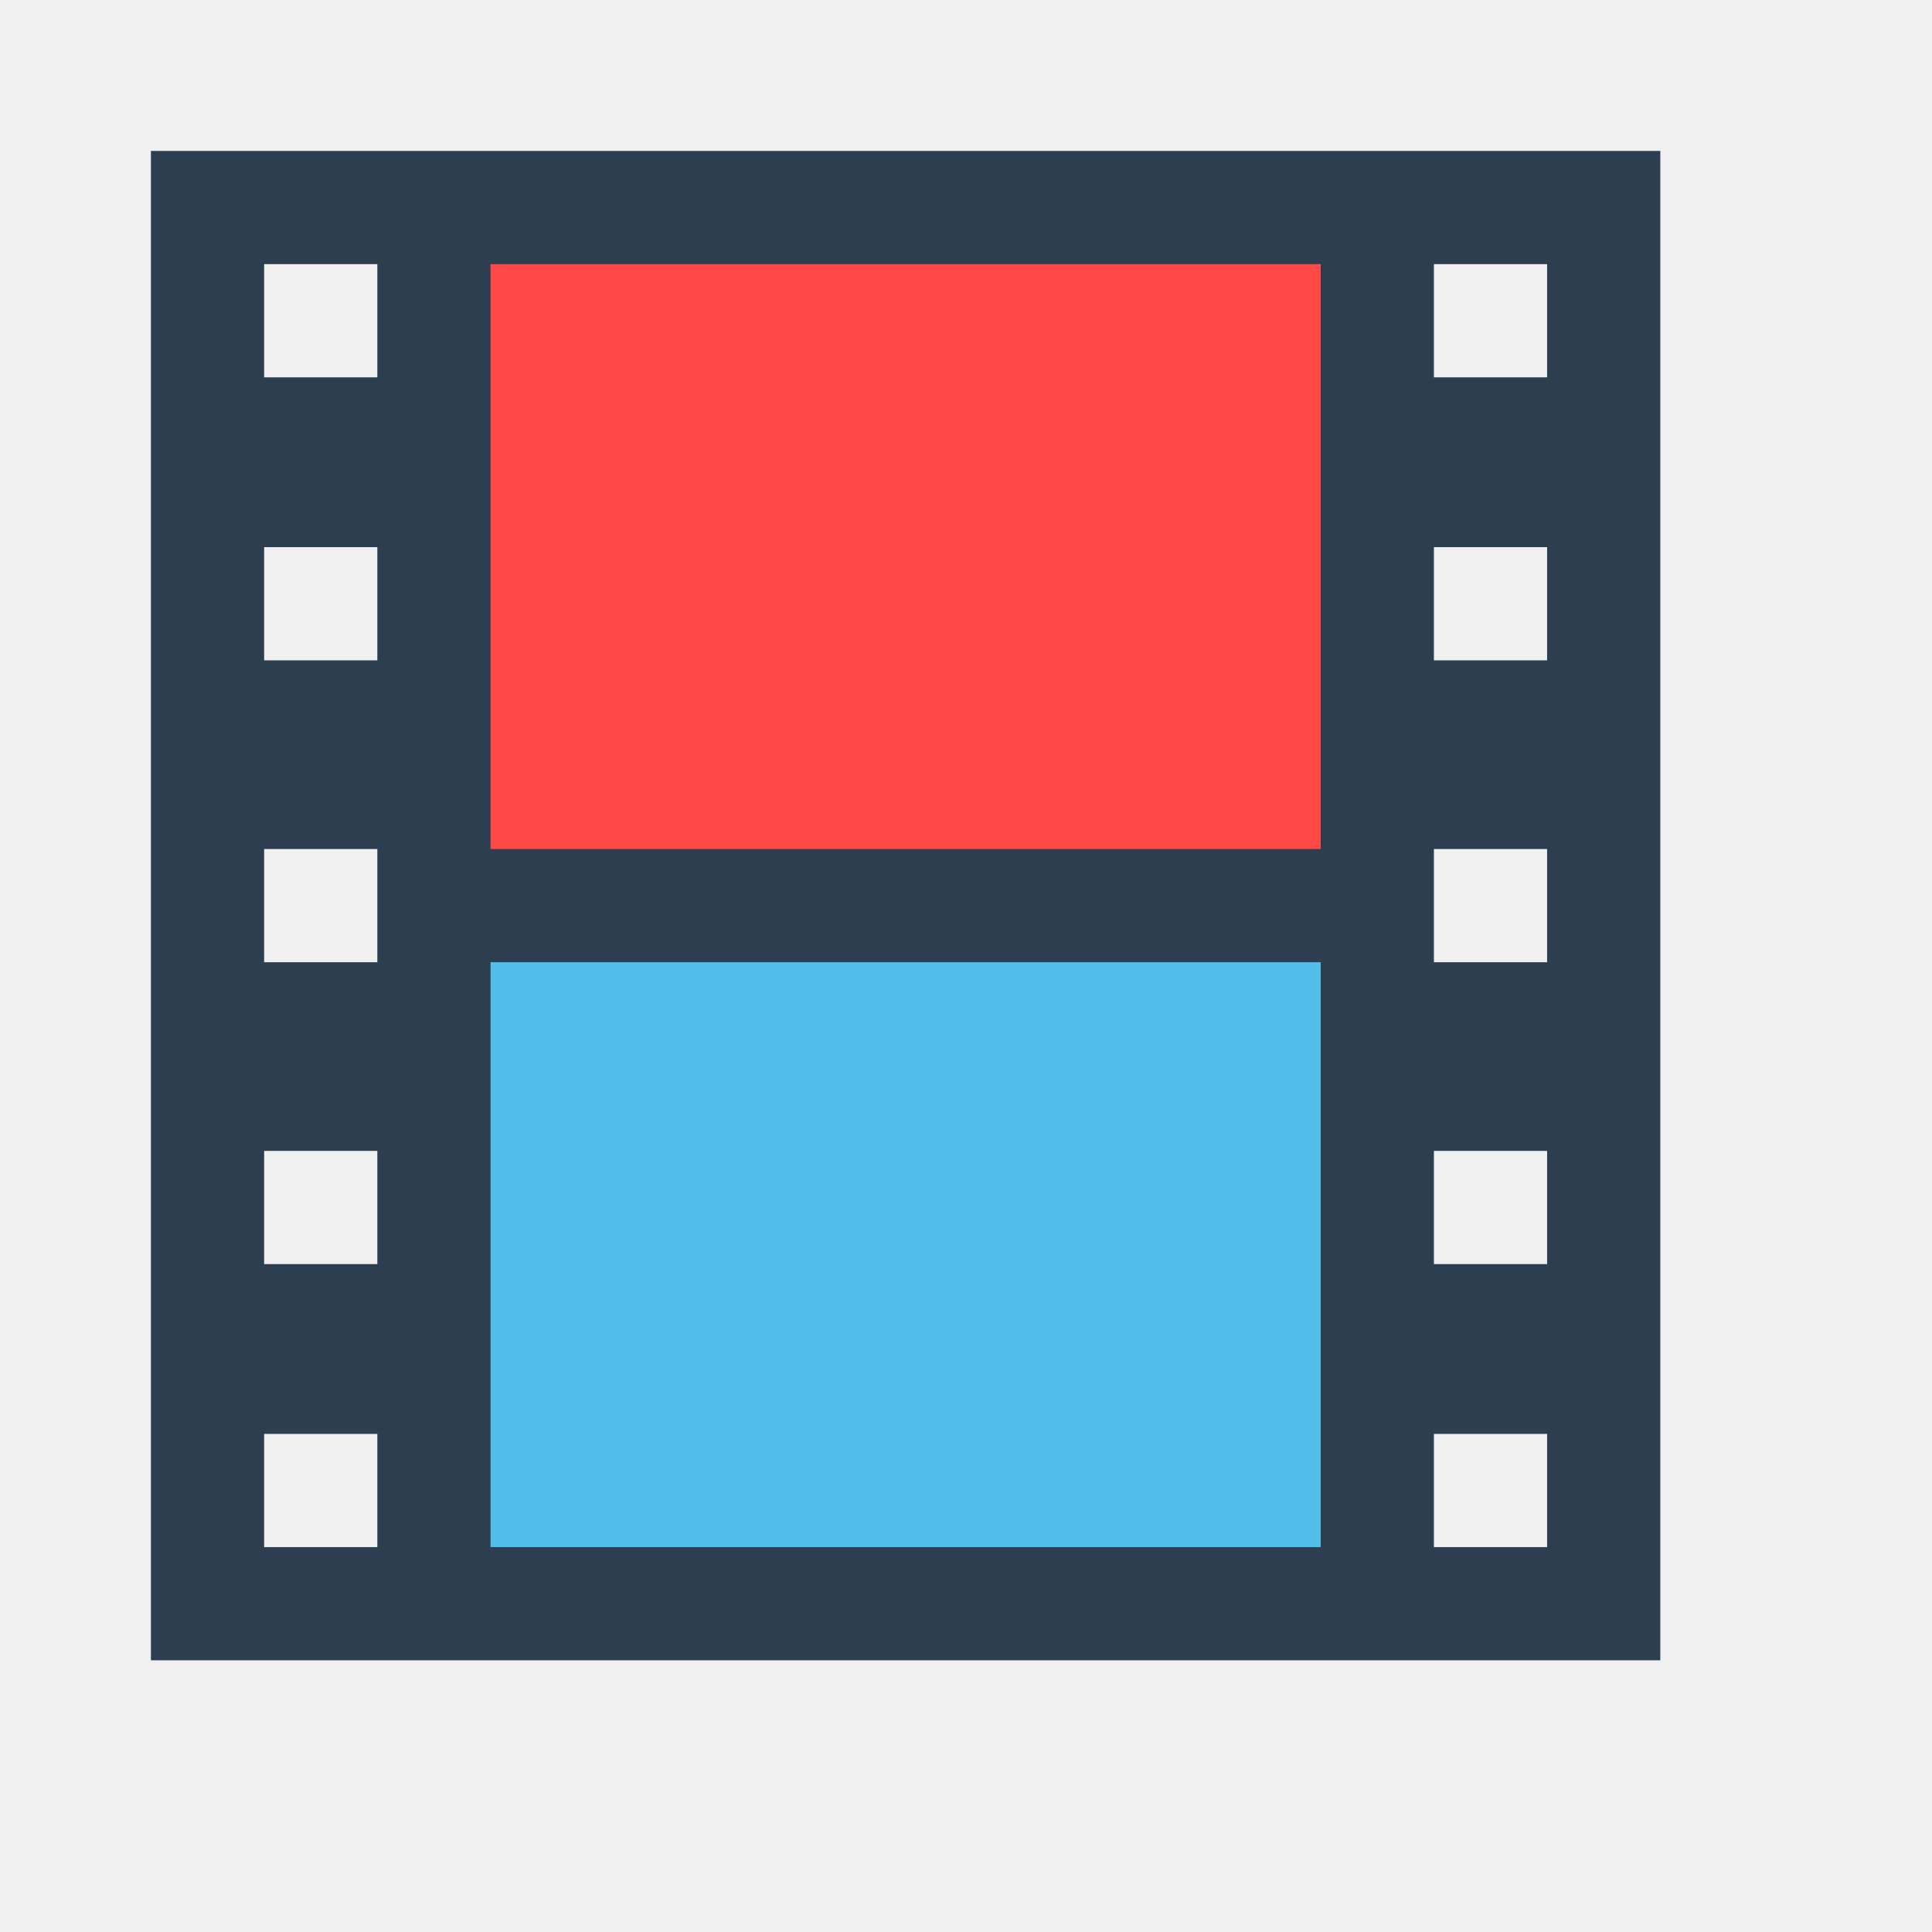
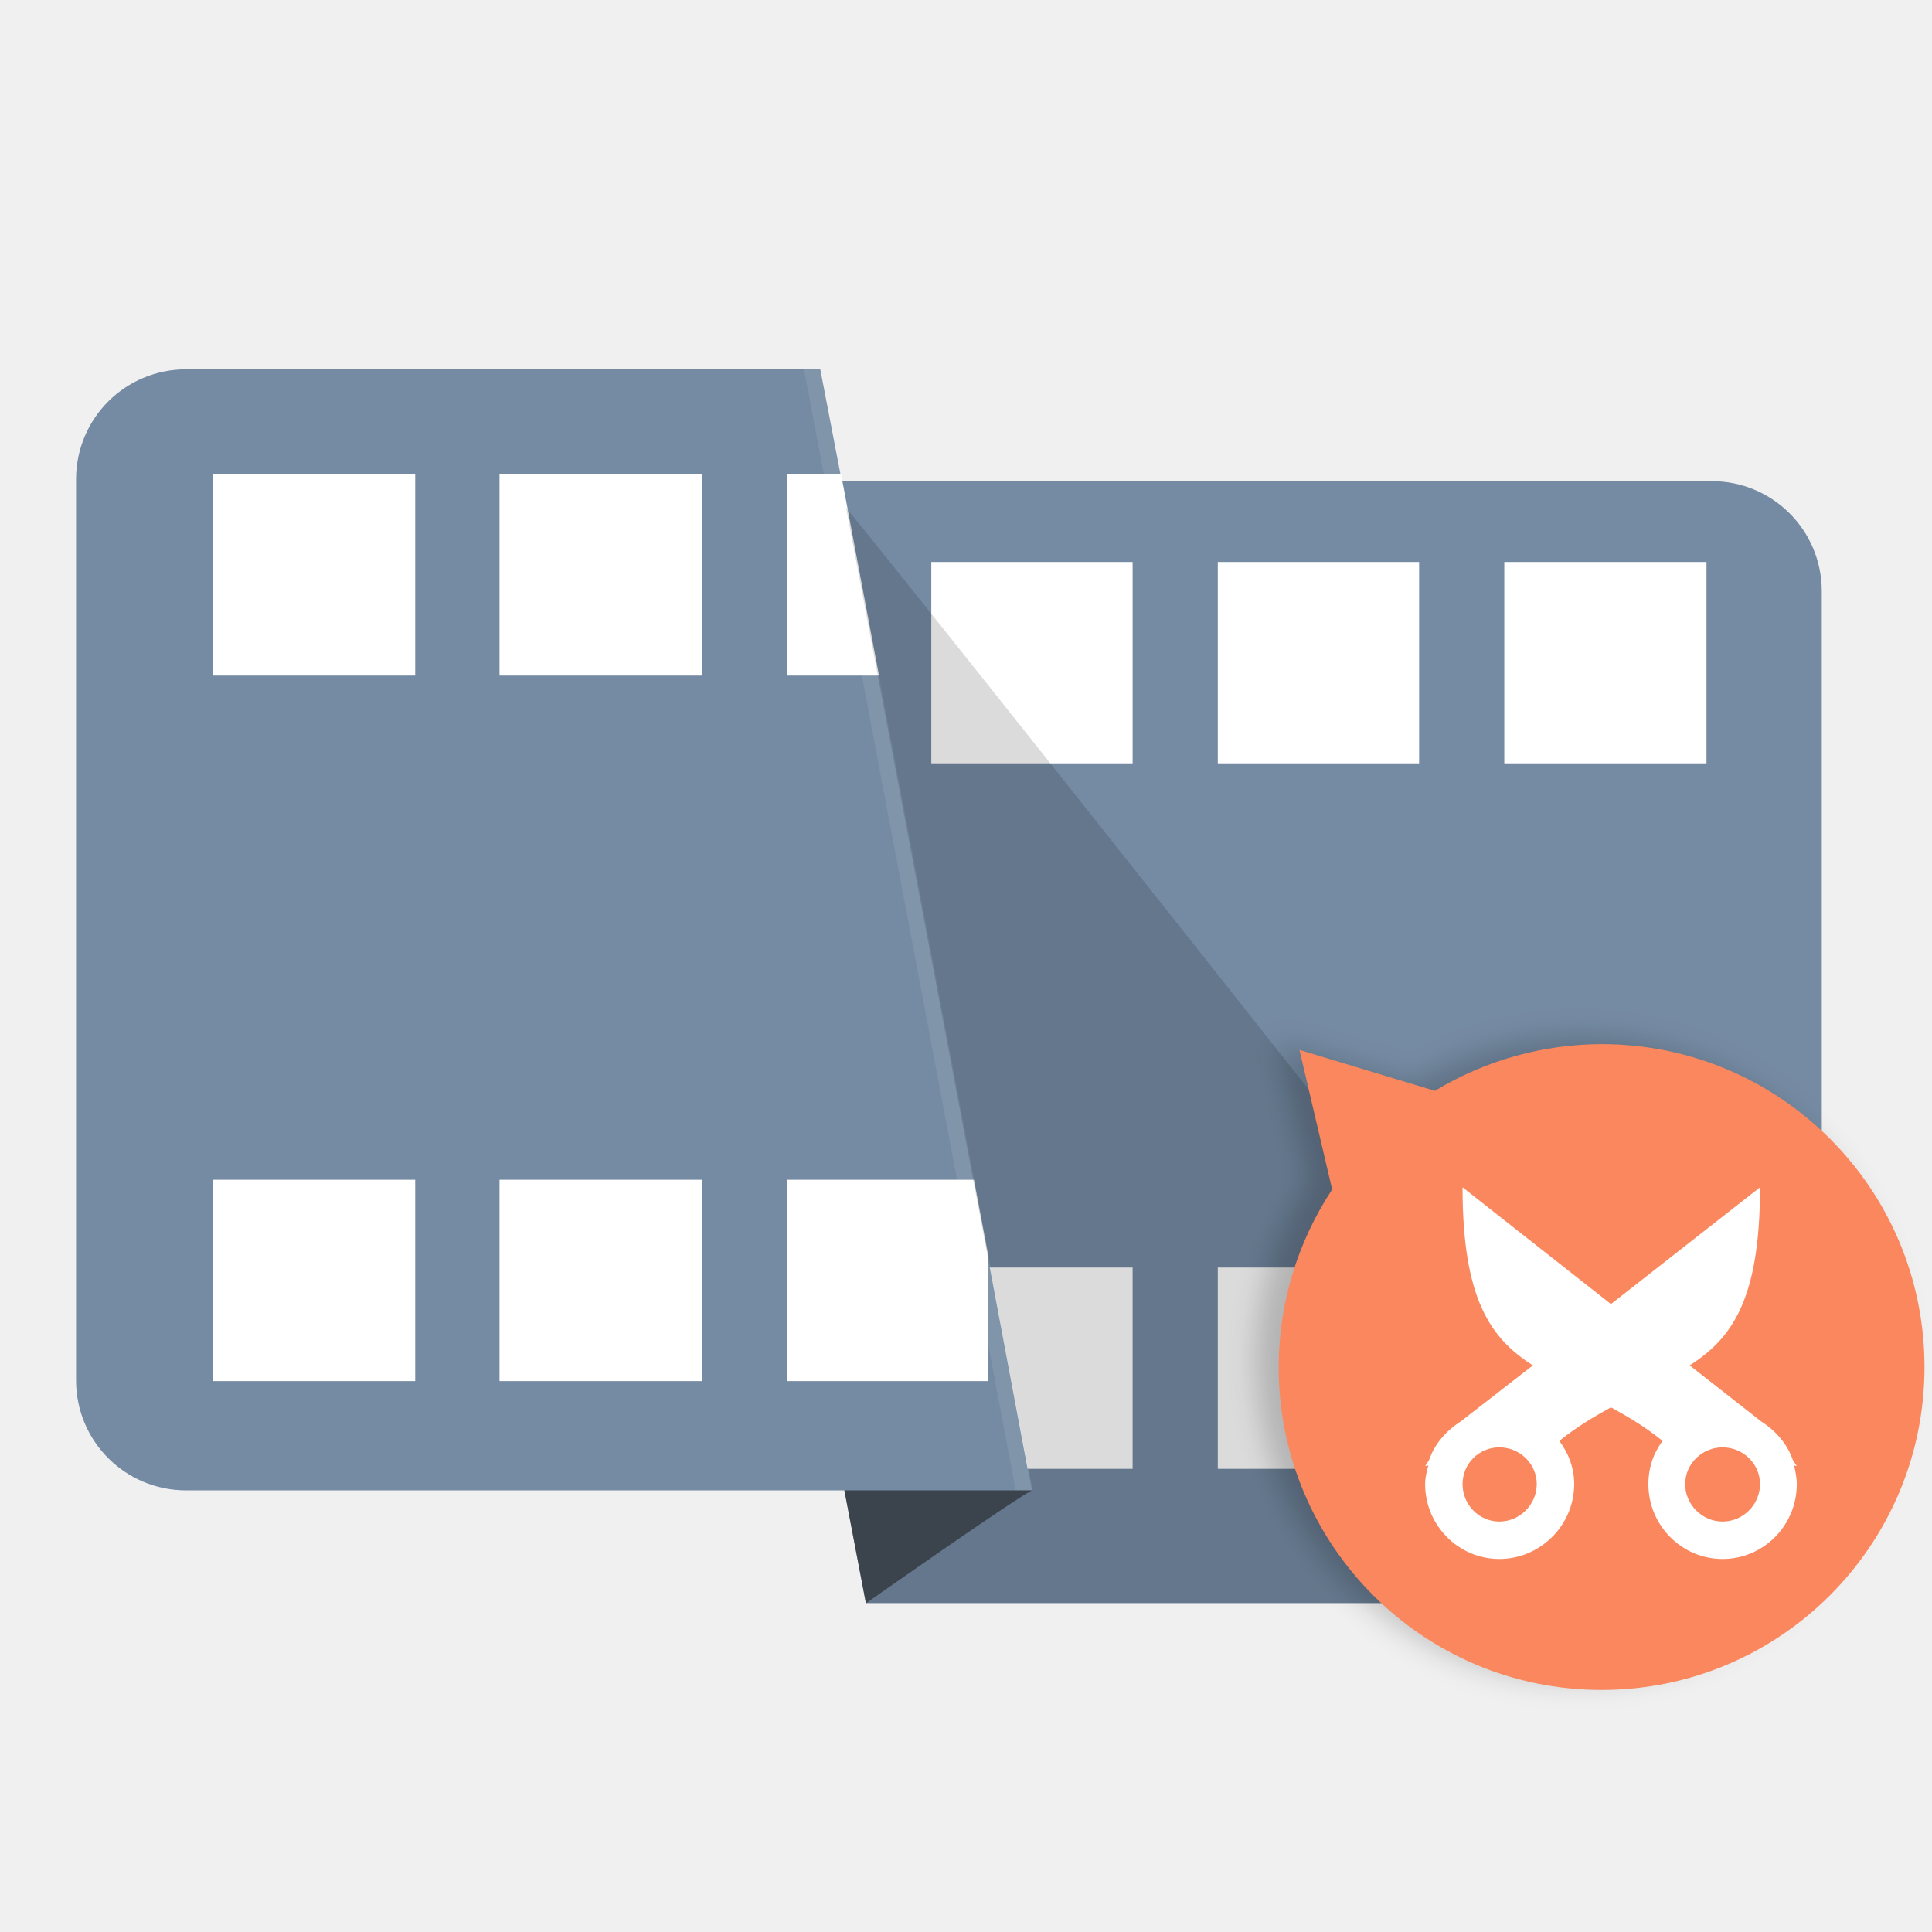
- <svg xmlns="http://www.w3.org/2000/svg" width="38.4pt" height="38.4pt" id="svg2" version="1.1">
-   <defs id="defs4" />
-   <path style="fill:#2c3e50;fill-opacity:1;stroke:none" d="M 4 4 L 4 44 L 44 44 L 44 4 L 4 4 z M 7 7 L 10 7 L 10 10 L 7 10 L 7 7 z M 38 7 L 41 7 L 41 10 L 38 10 L 38 7 z M 7 14.5 L 10 14.5 L 10 17.5 L 7 17.5 L 7 14.5 z M 38 14.5 L 41 14.5 L 41 17.5 L 38 17.5 L 38 14.5 z M 7 22.5 L 10 22.5 L 10 25.5 L 7 25.5 L 7 22.5 z M 38 22.5 L 41 22.5 L 41 25.5 L 38 25.5 L 38 22.5 z M 7 30.5 L 10 30.5 L 10 33.5 L 7 33.5 L 7 30.5 z M 38 30.5 L 41 30.5 L 41 33.5 L 38 33.5 L 38 30.5 z M 7 38 L 10 38 L 10 41 L 7 41 L 7 38 z M 38 38 L 41 38 L 41 41 L 38 41 L 38 38 z " id="rect4197" />
-   <rect style="fill:#ff4946;fill-opacity:1;stroke:none" id="rect4323" width="22" height="15.5" x="13" y="7" />
-   <rect style="fill:#52beea;fill-opacity:1;stroke:none" id="rect4325" width="22" height="15.5" x="13" y="25.5" />
+ <svg xmlns="http://www.w3.org/2000/svg" viewBox="0 0 512 512" id="svg2" version="1.1" width="100%" height="100%">
+   <defs id="defs4">
+     <clipPath id="clipPath-242030370">
+       <g transform="translate(0,-1004.362)" id="g7">
+         <path d="m -24,13 c 0,1.105 -0.672,2 -1.5,2 -0.828,0 -1.5,-0.895 -1.5,-2 0,-1.105 0.672,-2 1.5,-2 0.828,0 1.5,0.895 1.5,2 z" transform="matrix(15.33333,0,0,11.5,415,878.8622)" style="fill:#1890d0" id="path9" />
+       </g>
+     </clipPath>
+     <linearGradient id="linearGradient3166" gradientUnits="userSpaceOnUse" gradientTransform="matrix(0,-1,1,0,-1.5e-6,48)" x1="1" x2="47">
+       <stop style="stop-color:#434343;stop-opacity:1" id="stop12" />
+       <stop offset="1" style="stop-color:#4d4d4d;stop-opacity:1" id="stop14" />
+     </linearGradient>
+     <clipPath clipPathUnits="userSpaceOnUse" id="clipPath3881">
+       <path id="path3883" d="m 101.157,18.144 7.676,0 7.676,0 7.676,0 7.676,40.746 -30.703,0 c -2.216,0 -4,-1.784 -4,-4 l 0,-32.746 c 0,-2.216 1.784,-4 4,-4 z" style="color:#000000;fill:#61b0ca;fill-opacity:1;fill-rule:evenodd;stroke:none;stroke-width:5;marker:none;visibility:visible;display:inline;overflow:visible;enable-background:accumulate" />
+     </clipPath>
+     <clipPath clipPathUnits="userSpaceOnUse" id="clipPath3887">
+       <path style="color:#000000;fill:#2b0000;fill-opacity:1;fill-rule:evenodd;stroke:none;stroke-width:5;marker:none;visibility:visible;display:inline;overflow:visible;enable-background:accumulate" d="m 118.174,22.21 c 12.793,0 25.586,0 38.379,0 2.216,0 4,1.784 4,4 l 0,32.746 c 0,2.216 -1.784,4 -4,4 l -30.703,0 z" id="path3889" />
+     </clipPath>
+     <clipPath clipPathUnits="userSpaceOnUse" id="clipPath3910">
+       <path id="path3912" d="m 120.562,27.834 c -2.021,0 -3.648,1.627 -3.648,3.648 l 0,29.841 c 0,2.021 1.627,3.648 3.648,3.648 l 21.804,0 0.713,3.734 28.017,0 c 2.021,0 3.648,-1.627 3.648,-3.648 l 0,-29.87 c 0,-2.021 -1.627,-3.648 -3.648,-3.648 l -28.815,0 -0.713,-3.705 -7.011,0 -6.983,0 -7.011,0 z" style="color:#000000;fill:#00a76e;fill-opacity:1;fill-rule:evenodd;stroke:none;stroke-width:5;marker:none;visibility:visible;display:inline;overflow:visible;enable-background:accumulate" />
+     </clipPath>
+     <clipPath clipPathUnits="userSpaceOnUse" id="clipPath3923">
+       <path id="path3925" d="m 101.156,18.156 c -2.216,0 -4,1.784 -4,4 l 0,32.719 c 0,2.216 1.784,4 4,4 l 23.906,0 0.781,4.094 30.719,0 c 2.216,0 4,-1.784 4,-4 l 0,-32.75 c 0,-2.216 -1.784,-4 -4,-4 l -31.594,0 -0.781,-4.062 -7.688,0 -7.656,0 -7.688,0 z" style="color:#000000;fill:#00a76e;fill-opacity:1;fill-rule:evenodd;stroke:none;stroke-width:5;marker:none;visibility:visible;display:inline;overflow:visible;enable-background:accumulate" />
+     </clipPath>
+     <clipPath clipPathUnits="userSpaceOnUse" id="clipPath3934">
+       <path id="path3936" d="m 101.156,18.156 c -2.216,0 -4,1.784 -4,4 l 0,32.719 c 0,2.216 1.784,4 4,4 l 23.906,0 0.781,4.094 30.719,0 c 2.216,0 4,-1.784 4,-4 l 0,-32.75 c 0,-2.216 -1.784,-4 -4,-4 l -31.594,0 -0.781,-4.062 -7.688,0 -7.656,0 -7.688,0 z" style="color:#000000;fill:#00a76e;fill-opacity:1;fill-rule:evenodd;stroke:none;stroke-width:5;marker:none;visibility:visible;display:inline;overflow:visible;enable-background:accumulate" />
+     </clipPath>
+     <filter style="color-interpolation-filters:sRGB" id="filter4172" x="-0.05" width="1.101" y="-0.05" height="1.101">
+       <feGaussianBlur stdDeviation="3.594" id="feGaussianBlur4174" />
+     </filter>
+   </defs>
+   <path style="color:#000000;display:inline;overflow:visible;visibility:visible;fill:#758ba3;fill-opacity:1;fill-rule:evenodd;stroke:none;stroke-width:5;marker:none;enable-background:accumulate" d="m 49.342,97.864 c -16.169,0 -29.186,13.017 -29.186,29.186 l 0,238.729 c 0,16.169 13.017,29.186 29.186,29.186 l 174.429,0 5.7,29.87 224.136,0 c 16.169,0 29.186,-13.017 29.186,-29.186 l 0,-238.957 c 0,-16.169 -13.017,-29.186 -29.186,-29.186 l -230.521,0 -5.7,-29.642 -56.091,0 -55.863,0 -56.091,0 z" id="path3891" />
+   <path style="color:#000000;display:inline;overflow:visible;visibility:visible;fill:#ffffff;fill-opacity:1;fill-rule:evenodd;stroke:none;stroke-width:5;marker:none;enable-background:accumulate" clip-path="url(#clipPath3887)" d="m 96.969,25.156 0,7.312 0.188,0 0,-7.312 -0.188,0 z m 31.25,0 0,7.312 7.312,0 0,-7.312 -7.312,0 z m 10.406,0 0,7.312 7.312,0 0,-7.312 -7.312,0 z m 10.406,0 0,7.312 7.344,0 0,-7.312 -7.344,0 z m -52.062,25.625 0,7.312 1.781,0 C 97.778,57.365 97.156,56.189 97.156,54.875 l 0,-4.094 -0.188,0 z m 33.375,0 1.375,7.312 3.812,0 0,-7.312 -5.188,0 z m 8.281,0 0,7.312 7.312,0 0,-7.312 -7.312,0 z m 10.406,0 0,7.312 7.344,0 0,-7.312 -7.344,0 z" id="rect3821" transform="matrix(7.296395,0,0,7.296395,-688.7342,-34.61137)" />
+   <path id="path3855" d="m 102.094,21.969 0,7.312 7.344,0 0,-7.312 -7.344,0 z m 10.406,0 0,7.312 7.344,0 0,-7.312 -7.344,0 z m 10.438,0 0,7.312 7.312,0 0,-7.312 -7.312,0 z m 10.406,0 0,7.312 7.312,0 0,-7.312 -7.312,0 z m 10.406,0 0,7.312 7.312,0 0,-7.312 -7.312,0 z m 10.406,0 0,7.312 7.344,0 0,-7.312 -7.344,0 z m -52.062,25.625 0,7.312 7.344,0 0,-7.312 -7.344,0 z m 10.406,0 0,7.312 7.344,0 0,-7.312 -7.344,0 z m 10.438,0 0,7.312 7.312,0 0,-7.312 -7.312,0 z m 10.406,0 0,7.312 7.312,0 0,-7.312 -7.312,0 z m 10.406,0 0,7.312 7.312,0 0,-7.312 -7.312,0 z m 10.406,0 0,7.312 7.344,0 0,-7.312 -7.344,0 z" style="color:#000000;display:inline;overflow:visible;visibility:visible;fill:#ffffff;fill-opacity:1;fill-rule:evenodd;stroke:none;stroke-width:5;marker:none;enable-background:accumulate" clip-path="url(#clipPath3881)" transform="matrix(7.296395,0,0,7.296395,-688.467,-34.61137)" />
+   <path style="color:#000000;display:inline;overflow:visible;visibility:visible;fill:#ffffff;fill-opacity:0.079;fill-rule:evenodd;stroke:none;stroke-width:5;marker:none;enable-background:accumulate" d="m 213.069,97.864 56.091,297.1 4.56,0 -56.091,-297.1 -4.56,0 z" id="path3899" />
+   <path style="fill:#000000;fill-opacity:0.144;stroke:none" clip-path="url(#clipPath3923)" d="m 125.125,23.188 6.75,35.688 -17.594,0 -3.156,11.5 50,-1.75 c 0,0 -31.995,-40.574 -36,-45.438 z" id="path3919" transform="matrix(7.296395,0,0,7.296395,-688.7342,-34.61137)" />
+   <path style="fill:#1d1d1d;fill-opacity:0.572;stroke:none" clip-path="url(#clipPath3934)" d="M 125,58.875 125.812,63 c 0,0 5.281,-3.719 6.062,-4.125 l -6.875,0 z" id="path3930" transform="matrix(7.296395,0,0,7.296395,-688.7342,-34.61137)" />
+   <path id="path4162" d="m 418.438,274.701 a 85.575,85.575 0 0 0 -44.168,12.379 l -35.902,-10.844 8.67,36.98 a 85.575,85.575 0 0 0 -14.176,47.059 85.575,85.575 0 0 0 85.576,85.576 85.575,85.575 0 0 0 85.574,-85.576 85.575,85.575 0 0 0 -85.574,-85.574 z" style="fill:#000000;fill-opacity:0.181;fill-rule:evenodd;stroke:none;filter:url(#filter4172)" />
+   <path style="fill:#fa875d;fill-opacity:1;fill-rule:evenodd;stroke:none" d="M 424.438 276.701 A 85.575 85.575 0 0 0 380.27 289.08 L 344.367 278.236 L 353.037 315.217 A 85.575 85.575 0 0 0 338.861 362.275 A 85.575 85.575 0 0 0 424.438 447.852 A 85.575 85.575 0 0 0 510.012 362.275 A 85.575 85.575 0 0 0 424.438 276.701 z " id="path3904" />
+   <path style="fill:#ffffff;fill-opacity:1;fill-rule:nonzero;stroke:none" d="m 387.591,314.646 c 0,29.55 7.354,40.029 18.639,47.197 l -19.152,14.877 c -3.847,2.457 -6.902,5.921 -8.379,10.26 l -1.026,1.539 0.855,-0.171 c -0.449,1.647 -0.855,3.208 -0.855,4.959 0,10.884 8.787,19.837 19.665,19.837 10.884,0 19.836,-8.958 19.836,-19.837 0,-4.378 -1.52,-8.185 -3.933,-11.457 4.712,-3.799 9.273,-6.451 13.68,-8.892 4.428,2.447 8.944,5.077 13.68,8.892 -2.413,3.25 -3.762,7.08 -3.762,11.457 0,10.901 8.781,19.837 19.665,19.837 10.901,0 19.666,-8.931 19.666,-19.837 0,-1.773 -0.383,-3.334 -0.684,-4.959 l 0.684,0.171 -1.026,-1.539 c -1.477,-4.317 -4.527,-7.803 -8.379,-10.26 l -18.981,-14.877 c 11.285,-7.165 18.639,-17.647 18.639,-47.197 l -39.502,30.952 -39.331,-30.952 z m 9.747,68.915 c 5.406,0 9.918,4.341 9.918,9.747 0,5.406 -4.512,9.918 -9.918,9.918 -5.406,0 -9.747,-4.512 -9.747,-9.918 0,-5.407 4.341,-9.747 9.747,-9.747 z m 59.167,0 c 5.428,0 9.918,4.341 9.918,9.747 0,5.428 -4.49,9.918 -9.918,9.918 -5.406,0 -9.918,-4.49 -9.918,-9.918 0,-5.407 4.512,-9.747 9.918,-9.747 z" id="path64" />
</svg>
